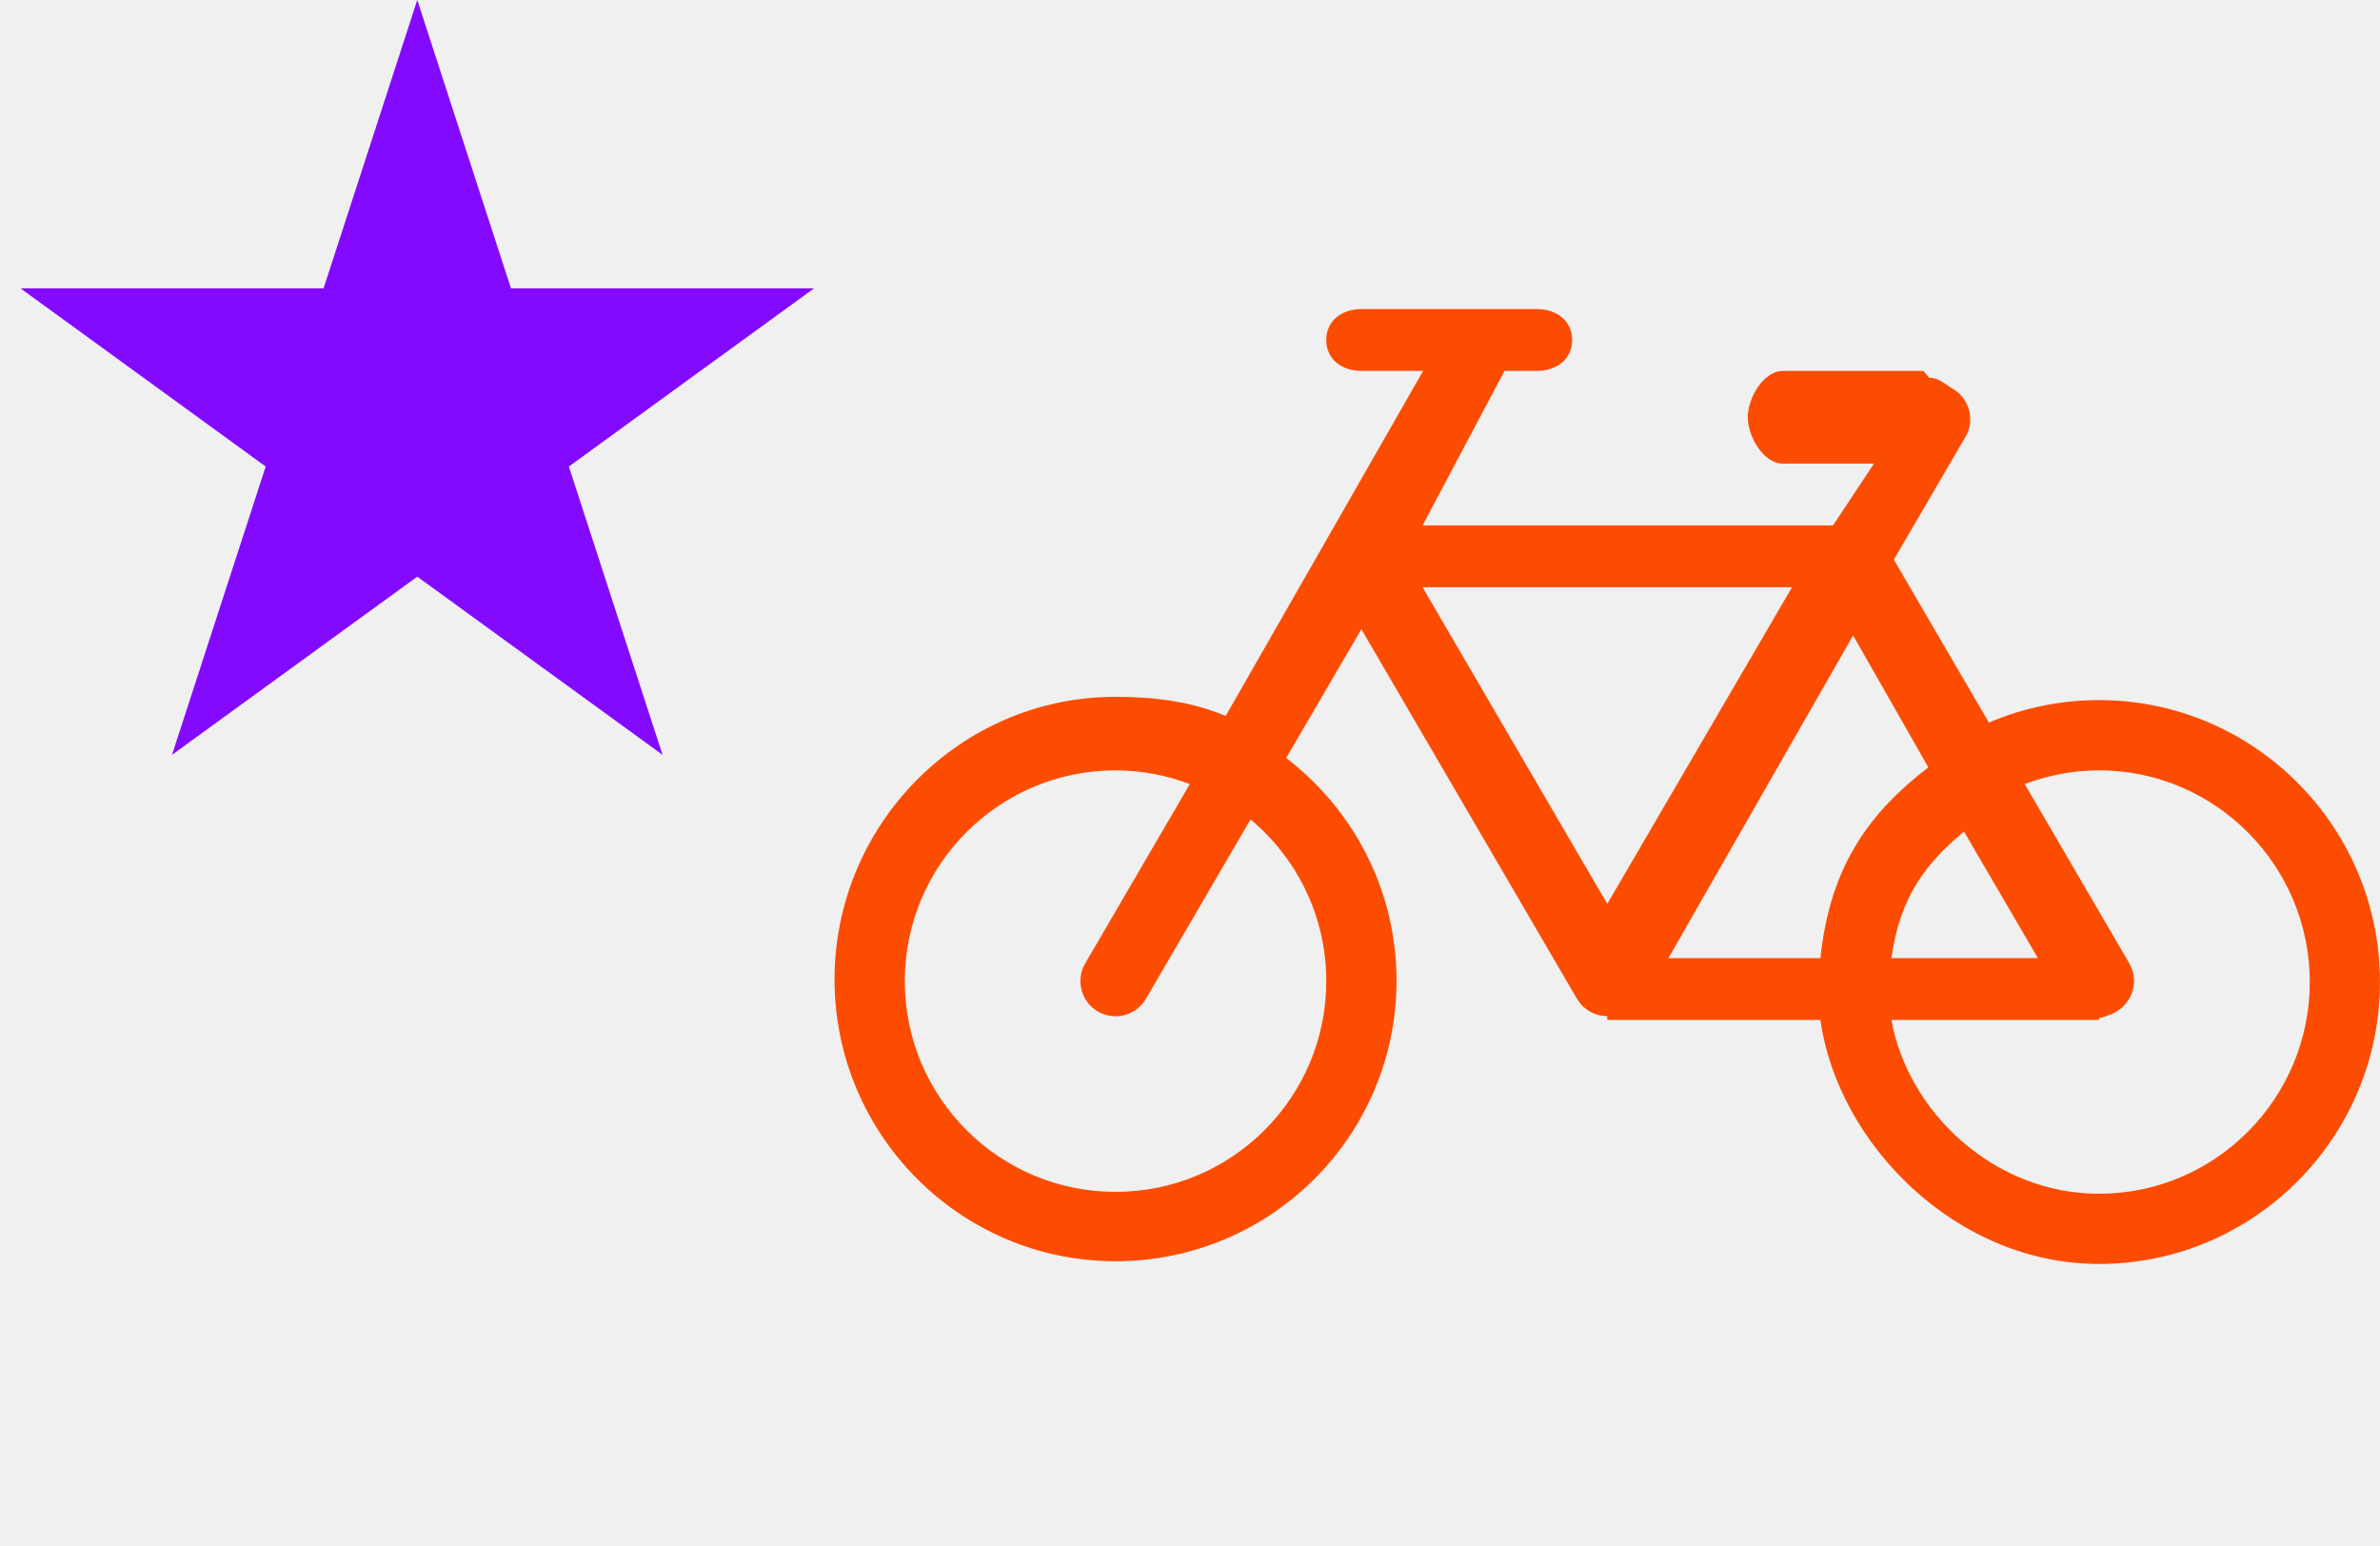
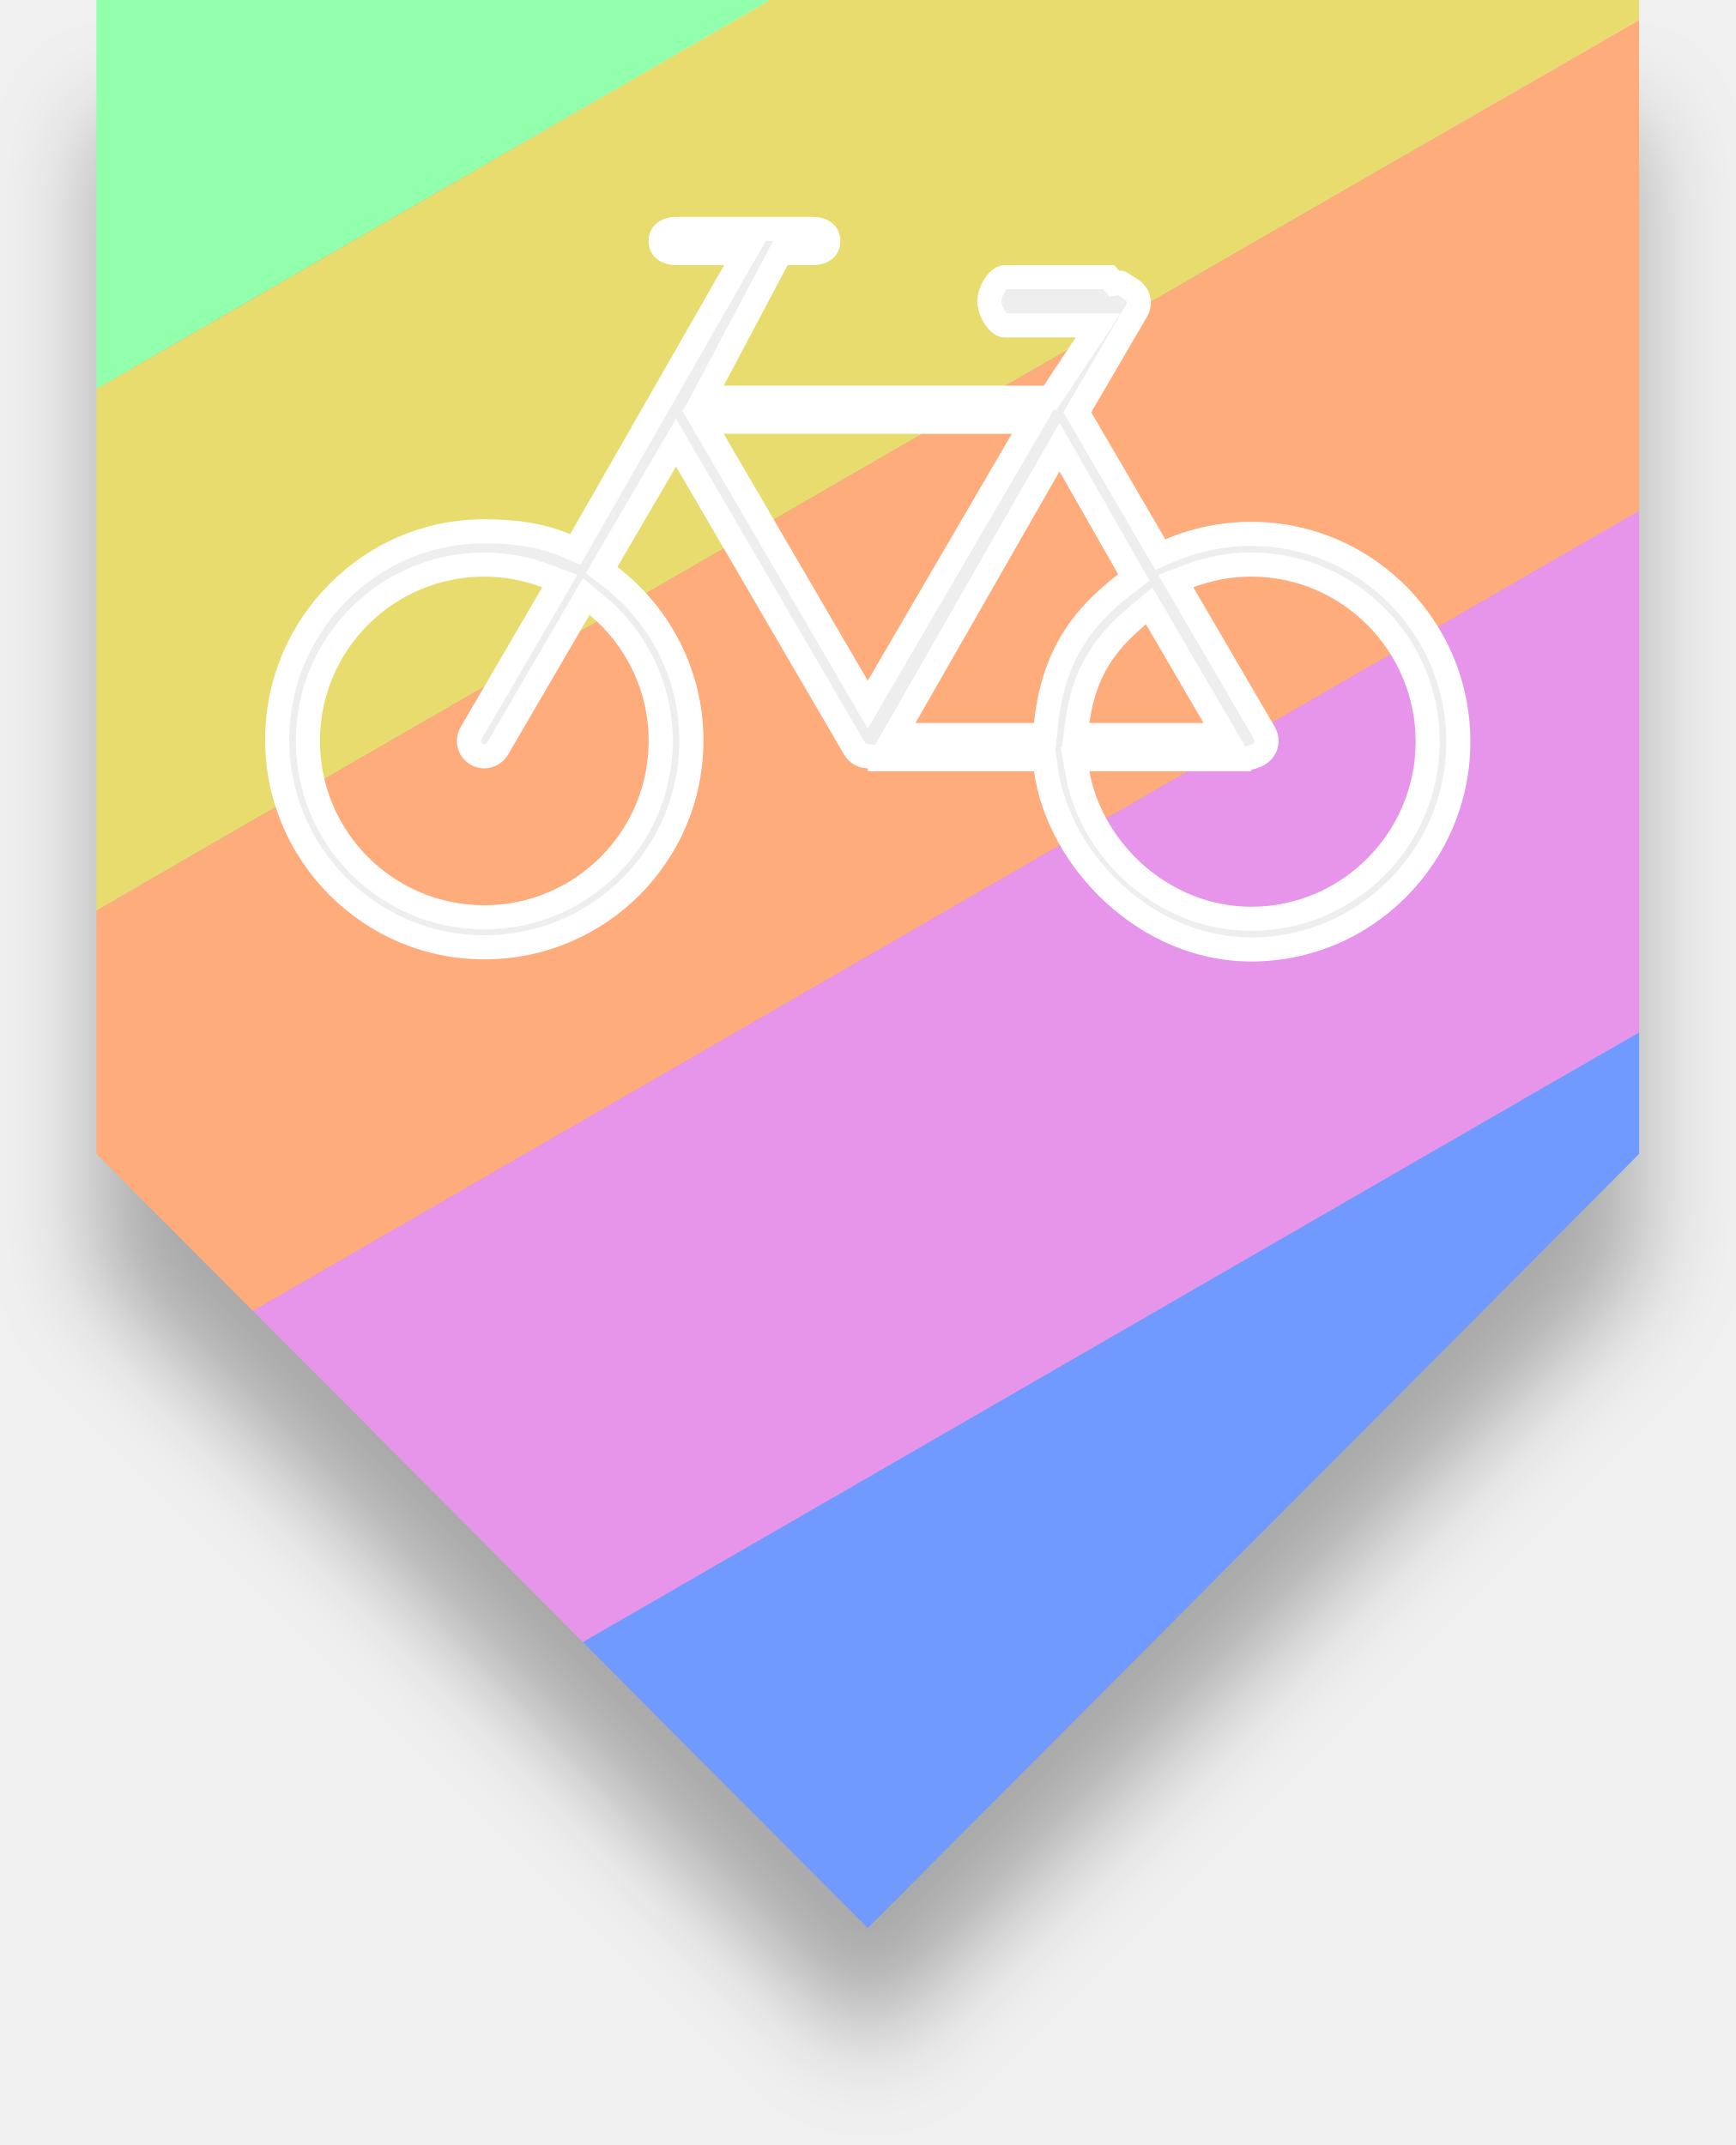
- <svg xmlns="http://www.w3.org/2000/svg" width="77" height="50" viewBox="0 0 77 50" fill="none">
-   <path d="M13.5 0L16.531 9.328H26.339L18.404 15.094L21.435 24.422L13.5 18.657L5.565 24.422L8.596 15.094L0.661 9.328H10.469L13.5 0Z" fill="#830AFE" />
-   <path d="M67.909 22.651C66.643 22.651 65.44 22.911 64.347 23.378L61.271 18.107L63.589 14.134C63.904 13.592 63.721 12.896 63.18 12.579C62.942 12.441 62.677 12.191 62.426 12.232L62.229 12H57.682C57.055 12 56.546 12.873 56.546 13.5C56.546 14.128 57.055 15 57.682 15H60.629L59.302 17H46.024L48.676 12H49.727C50.354 12 50.863 11.628 50.863 11C50.863 10.372 50.354 10 49.727 10H44.044C43.418 10 42.908 10.372 42.908 11C42.908 11.628 43.417 12 44.044 12H46.043L39.654 23.165C38.56 22.698 37.355 22.545 36.09 22.545C31.07 22.545 27 26.669 27 31.689C27 36.71 31.07 40.806 36.091 40.806C41.112 40.806 45.182 36.749 45.182 31.728C45.182 28.788 43.78 26.187 41.612 24.524L44.045 20.358L51.019 32.314L51.046 32.352L51.076 32.397L51.099 32.431L51.189 32.535L51.2 32.548L51.231 32.576L51.263 32.602L51.351 32.672L51.388 32.696L51.417 32.715L51.429 32.722L51.433 32.726L51.529 32.773L51.54 32.778L51.563 32.79L51.571 32.792L51.644 32.818L51.712 32.84L51.726 32.844L51.751 32.848L51.795 32.857L51.999 32.878L52 32.94L52.004 32.999H58.895C59.457 36.999 63.273 40.894 67.908 40.894C72.929 40.894 76.999 36.793 76.999 31.772C77 26.752 72.93 22.651 67.909 22.651V22.651ZM42.909 31.742C42.909 35.509 39.857 38.561 36.091 38.561C32.325 38.561 29.273 35.508 29.273 31.742C29.273 27.977 32.325 24.925 36.091 24.925C36.938 24.925 37.746 25.086 38.494 25.369L35.109 31.171C34.793 31.712 34.977 32.408 35.519 32.726C35.699 32.83 35.896 32.88 36.09 32.88C36.481 32.88 36.861 32.678 37.073 32.317L40.459 26.511C41.955 27.762 42.909 29.641 42.909 31.742ZM52 29.244L46.024 19H57.977L52 29.244ZM59.954 20.559L62.388 24.827C60.506 26.271 59.206 28 58.896 31H53.978L59.954 20.559ZM63.541 26.904L65.932 31H61.194C61.468 29 62.32 27.925 63.541 26.904ZM67.909 38.623C64.532 38.623 61.734 36 61.193 33H67.906L67.911 32.941L68.114 32.888L68.16 32.865L68.349 32.799L68.37 32.783L68.483 32.725L68.51 32.704L68.611 32.631L68.689 32.565L68.765 32.482L68.833 32.397L68.89 32.305L68.942 32.21L68.981 32.106L69.012 32.002L69.029 31.898L69.042 31.775L69.045 31.74L69.04 31.676L69.026 31.552L69.003 31.446L68.97 31.342L68.918 31.229L68.891 31.17L65.506 25.368C66.256 25.085 67.063 24.924 67.909 24.924C71.676 24.924 74.728 28.007 74.728 31.772C74.729 35.539 71.676 38.623 67.909 38.623V38.623Z" fill="#FC4C02" />
+ <svg xmlns="http://www.w3.org/2000/svg" width="72" height="89" viewBox="0 0 72 89" fill="none">
+   <g opacity="0.3" filter="url(#filter0_f)">
+     <path d="M68 5H36H4V52.879L36 85L68 52.879V5Z" fill="black" />
+   </g>
+   <mask id="mask0" mask-type="alpha" maskUnits="userSpaceOnUse" x="4" y="0" width="64" height="80">
+     <path d="M68 0H36H4V47.879L36 80L68 47.879V0Z" fill="#FC4C02" />
+   </mask>
+   <g mask="url(#mask0)">
+     <rect x="-21.442" y="11.042" width="104.718" height="16.638" transform="rotate(-30 -21.4417 11.042)" fill="#91FFAB" stroke="#91FFAB" />
+     <rect x="-12.508" y="26.25" width="104.585" height="17.74" transform="rotate(-30 -12.5079 26.2502)" fill="#E8DC6F" stroke="#E8DC6F" />
+     <rect x="-5.053" y="43.586" width="106.797" height="16.638" transform="rotate(-30 -5.0535 43.5856)" fill="#FFAC7C" stroke="#FFAC7C" />
+     <rect x="1.542" y="60.144" width="109.365" height="17.74" transform="rotate(-30 1.54153 60.1442)" fill="#E794EB" stroke="#E794EB" />
+     <rect x="9.86" y="76.981" width="110.579" height="16.638" transform="rotate(-30 9.86009 76.9807)" fill="#709AFF" stroke="#709AFF" />
+     <mask id="path-8-inside-1" fill="white">
+       <path d="M51.909 21.651C50.643 21.651 49.44 21.911 48.347 22.378L45.271 17.107L47.589 13.134C47.904 12.592 47.721 11.896 47.18 11.579C46.942 11.441 46.677 11.191 46.426 11.232L46.229 11H41.682C41.055 11 40.546 11.873 40.546 12.5C40.546 13.128 41.055 14 41.682 14H44.629L43.302 16H30.024L32.676 11H33.727C34.354 11 34.863 10.628 34.863 10C34.863 9.372 34.354 9 33.727 9H28.044C27.418 9 26.908 9.372 26.908 10C26.908 10.628 27.417 11 28.044 11H30.043L23.654 22.165C22.56 21.698 21.355 21.545 20.09 21.545C15.07 21.545 11 25.669 11 30.689C11 35.71 15.07 39.806 20.091 39.806C25.112 39.806 29.182 35.749 29.182 30.728C29.182 27.788 27.78 25.187 25.612 23.524L28.045 19.358L35.019 31.314L35.046 31.352L35.076 31.397L35.099 31.431L35.189 31.535L35.2 31.548L35.231 31.576L35.263 31.602L35.351 31.672L35.388 31.696L35.417 31.715L35.429 31.722L35.433 31.726L35.529 31.773L35.54 31.778L35.563 31.79L35.571 31.792L35.644 31.818L35.712 31.84L35.726 31.844L35.751 31.848L35.795 31.857L35.999 31.878L36 31.94L36.004 31.999H42.895C43.457 35.999 47.273 39.894 51.908 39.894C56.929 39.894 60.999 35.793 60.999 30.772C61 25.752 56.93 21.651 51.909 21.651V21.651ZM26.909 30.742C26.909 34.509 23.857 37.561 20.091 37.561C16.325 37.561 13.273 34.508 13.273 30.742C13.273 26.977 16.325 23.925 20.091 23.925C20.938 23.925 21.746 24.086 22.494 24.369L19.109 30.171C18.793 30.712 18.977 31.408 19.519 31.726C19.699 31.83 19.896 31.88 20.09 31.88C20.481 31.88 20.861 31.678 21.073 31.317L24.459 25.511C25.955 26.762 26.909 28.641 26.909 30.742ZM36 28.244L30.024 18H41.977L36 28.244ZM43.954 19.559L46.388 23.827C44.506 25.271 43.206 27 42.896 30H37.978L43.954 19.559ZM47.541 25.904L49.932 30H45.194C45.468 28 46.32 26.925 47.541 25.904ZM51.909 37.623C48.532 37.623 45.734 35 45.193 32H51.906L51.911 31.941L52.114 31.888L52.16 31.865L52.349 31.799L52.37 31.783L52.483 31.725L52.51 31.704L52.611 31.631L52.689 31.565L52.765 31.482L52.833 31.397L52.89 31.305L52.942 31.21L52.981 31.106L53.012 31.002L53.029 30.898L53.042 30.775L53.045 30.74L53.04 30.676L53.026 30.552L53.003 30.446L52.97 30.342L52.918 30.229L52.891 30.17L49.506 24.368C50.256 24.085 51.063 23.924 51.909 23.924C55.676 23.924 58.728 27.007 58.728 30.772C58.729 34.539 55.676 37.623 51.909 37.623V37.623Z" />
+     </mask>
+     <path d="M51.909 21.651C50.643 21.651 49.44 21.911 48.347 22.378L45.271 17.107L47.589 13.134C47.904 12.592 47.721 11.896 47.18 11.579C46.942 11.441 46.677 11.191 46.426 11.232L46.229 11H41.682C41.055 11 40.546 11.873 40.546 12.5C40.546 13.128 41.055 14 41.682 14H44.629L43.302 16H30.024L32.676 11H33.727C34.354 11 34.863 10.628 34.863 10C34.863 9.372 34.354 9 33.727 9H28.044C27.418 9 26.908 9.372 26.908 10C26.908 10.628 27.417 11 28.044 11H30.043L23.654 22.165C22.56 21.698 21.355 21.545 20.09 21.545C15.07 21.545 11 25.669 11 30.689C11 35.71 15.07 39.806 20.091 39.806C25.112 39.806 29.182 35.749 29.182 30.728C29.182 27.788 27.78 25.187 25.612 23.524L28.045 19.358L35.019 31.314L35.046 31.352L35.076 31.397L35.099 31.431L35.189 31.535L35.2 31.548L35.231 31.576L35.263 31.602L35.351 31.672L35.388 31.696L35.417 31.715L35.429 31.722L35.433 31.726L35.529 31.773L35.54 31.778L35.563 31.79L35.571 31.792L35.644 31.818L35.712 31.84L35.726 31.844L35.751 31.848L35.795 31.857L35.999 31.878L36 31.94L36.004 31.999H42.895C43.457 35.999 47.273 39.894 51.908 39.894C56.929 39.894 60.999 35.793 60.999 30.772C61 25.752 56.93 21.651 51.909 21.651V21.651ZM26.909 30.742C26.909 34.509 23.857 37.561 20.091 37.561C16.325 37.561 13.273 34.508 13.273 30.742C13.273 26.977 16.325 23.925 20.091 23.925C20.938 23.925 21.746 24.086 22.494 24.369L19.109 30.171C18.793 30.712 18.977 31.408 19.519 31.726C19.699 31.83 19.896 31.88 20.09 31.88C20.481 31.88 20.861 31.678 21.073 31.317L24.459 25.511C25.955 26.762 26.909 28.641 26.909 30.742ZM36 28.244L30.024 18H41.977L36 28.244ZM43.954 19.559L46.388 23.827C44.506 25.271 43.206 27 42.896 30H37.978L43.954 19.559ZM47.541 25.904L49.932 30H45.194C45.468 28 46.32 26.925 47.541 25.904ZM51.909 37.623C48.532 37.623 45.734 35 45.193 32H51.906L51.911 31.941L52.114 31.888L52.16 31.865L52.349 31.799L52.37 31.783L52.483 31.725L52.51 31.704L52.611 31.631L52.689 31.565L52.765 31.482L52.833 31.397L52.89 31.305L52.942 31.21L52.981 31.106L53.012 31.002L53.029 30.898L53.042 30.775L53.045 30.74L53.04 30.676L53.026 30.552L53.003 30.446L52.97 30.342L52.918 30.229L52.891 30.17L49.506 24.368C50.256 24.085 51.063 23.924 51.909 23.924C55.676 23.924 58.728 27.007 58.728 30.772C58.729 34.539 55.676 37.623 51.909 37.623V37.623Z" fill="#EEEEEE" stroke="white" stroke-width="2" mask="url(#path-8-inside-1)" />
+   </g>
+   <defs>
+     <filter id="filter0_f" x="0" y="1" width="72" height="88" filterUnits="userSpaceOnUse" color-interpolation-filters="sRGB">
+       <feFlood flood-opacity="0" result="BackgroundImageFix" />
+       <feBlend mode="normal" in="SourceGraphic" in2="BackgroundImageFix" result="shape" />
+       <feGaussianBlur stdDeviation="2" result="effect1_foregroundBlur" />
+     </filter>
+   </defs>
</svg>
